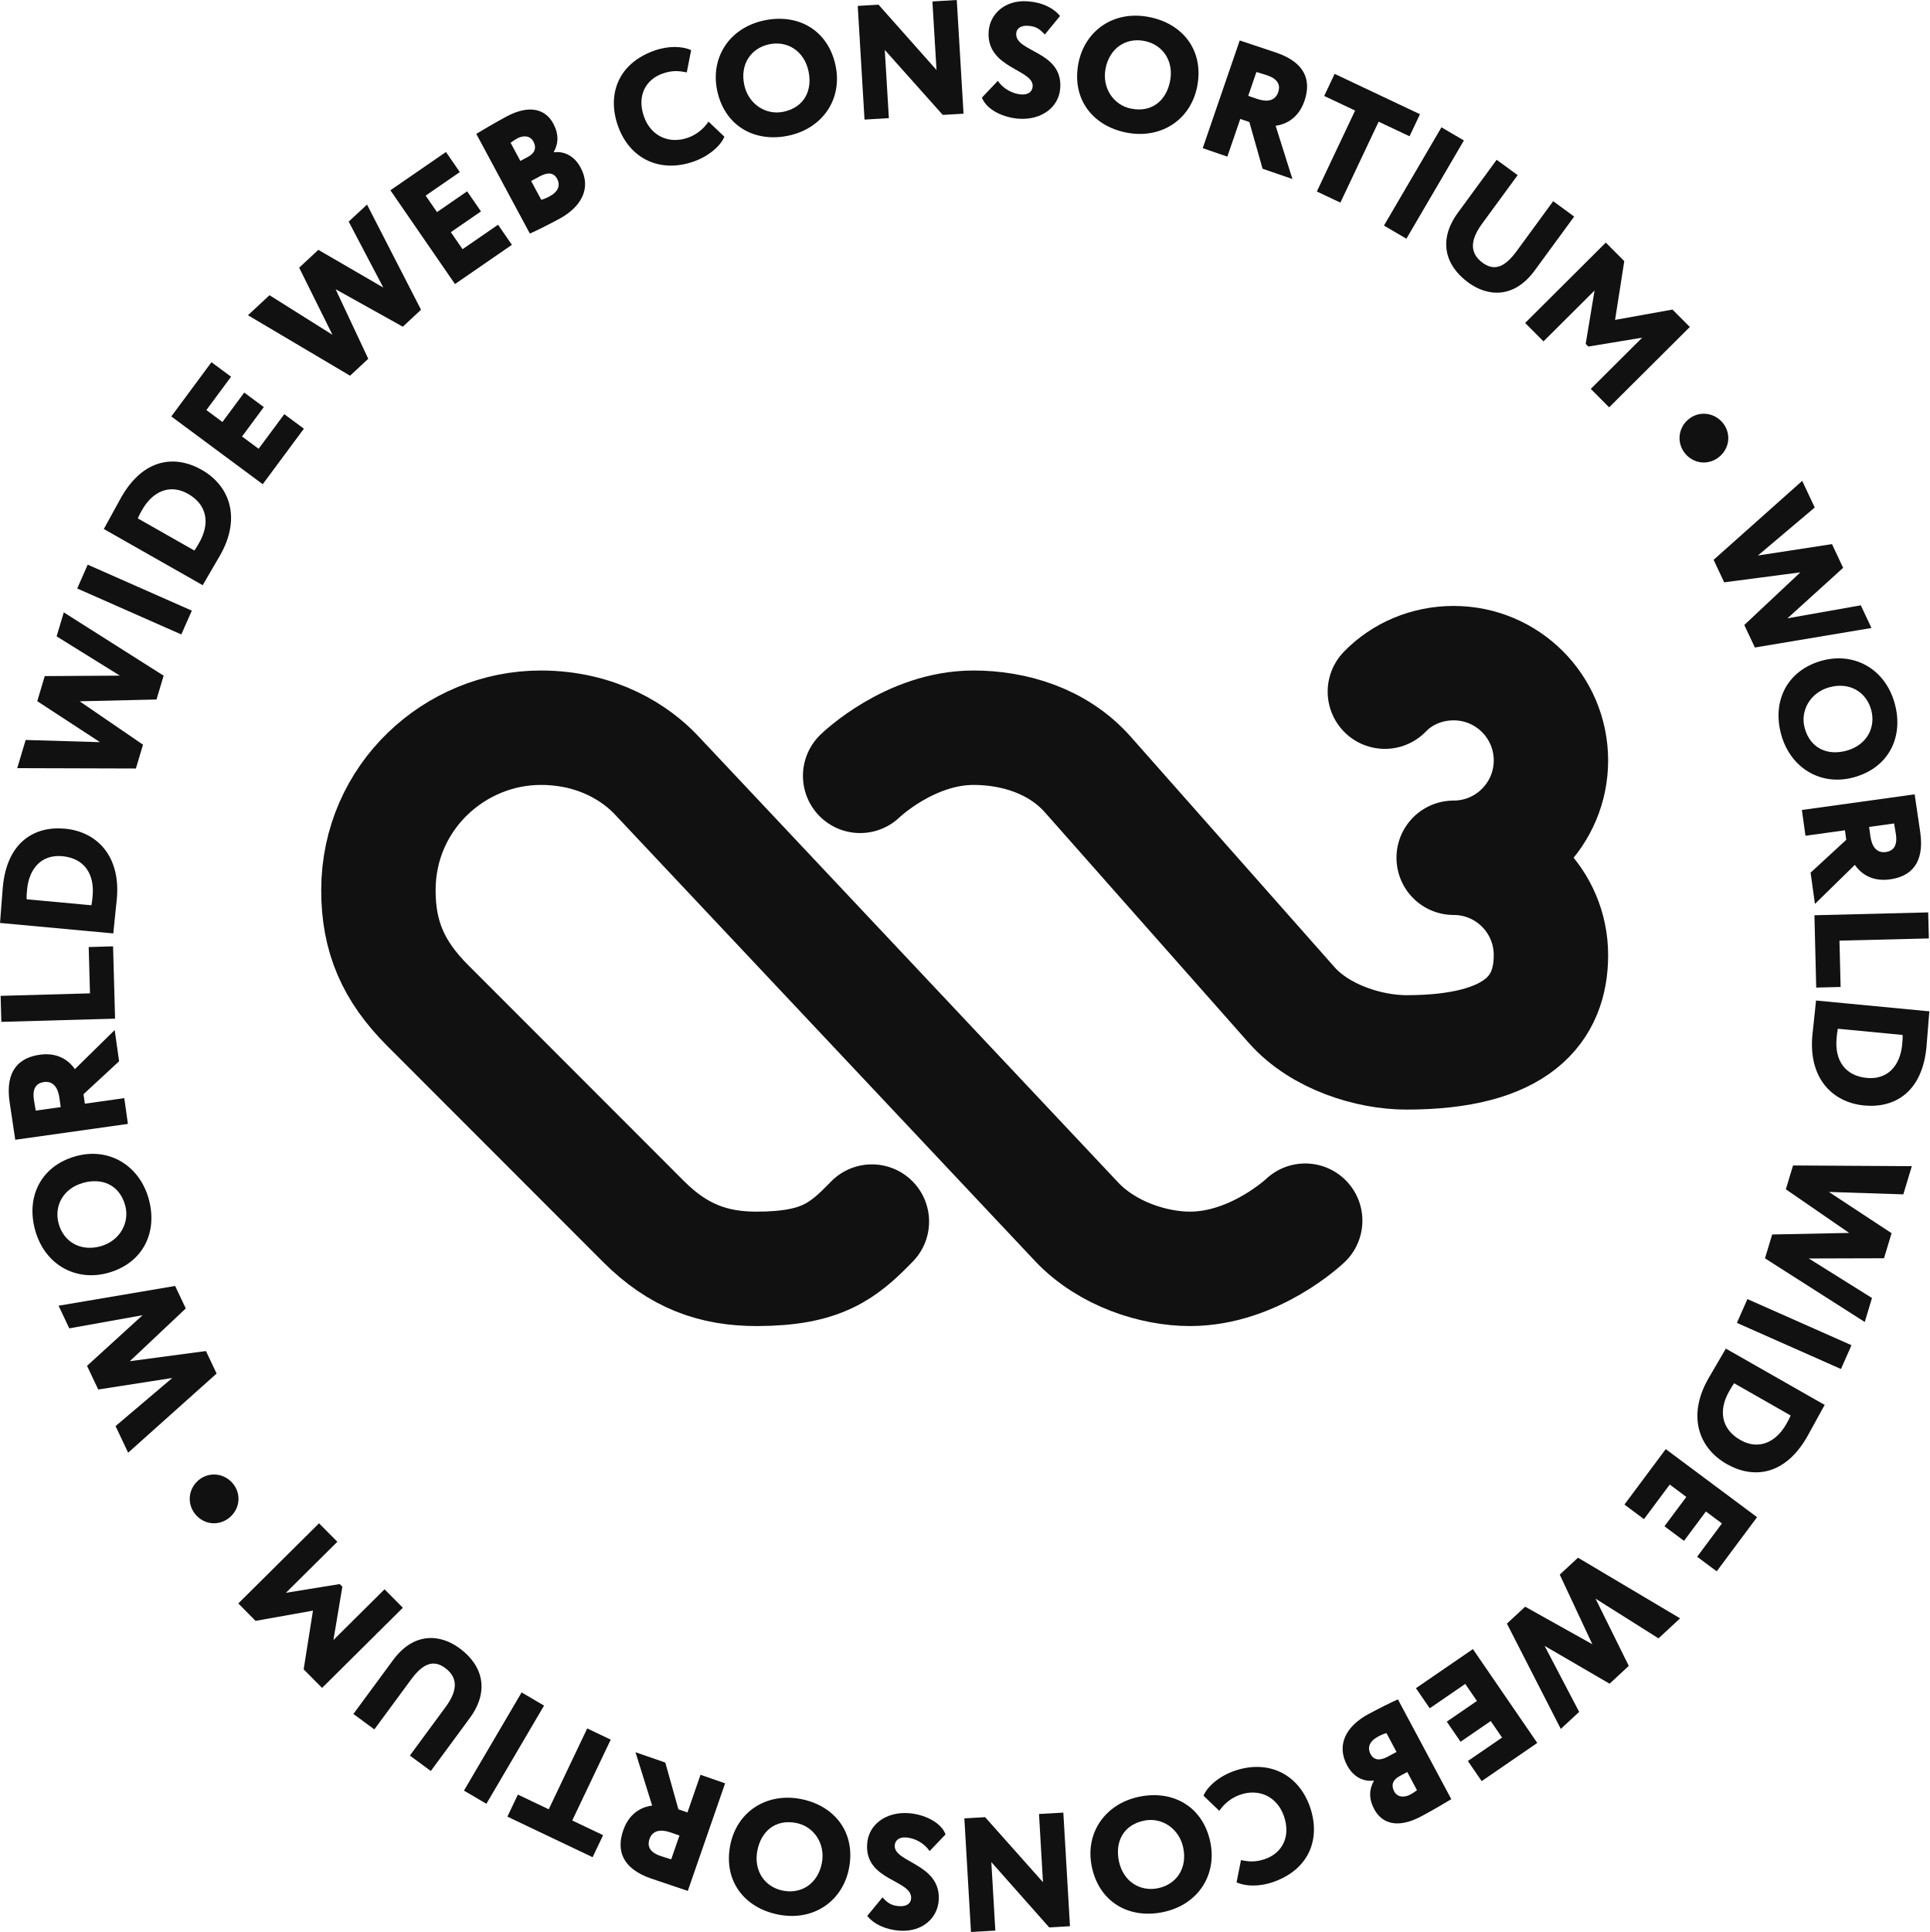
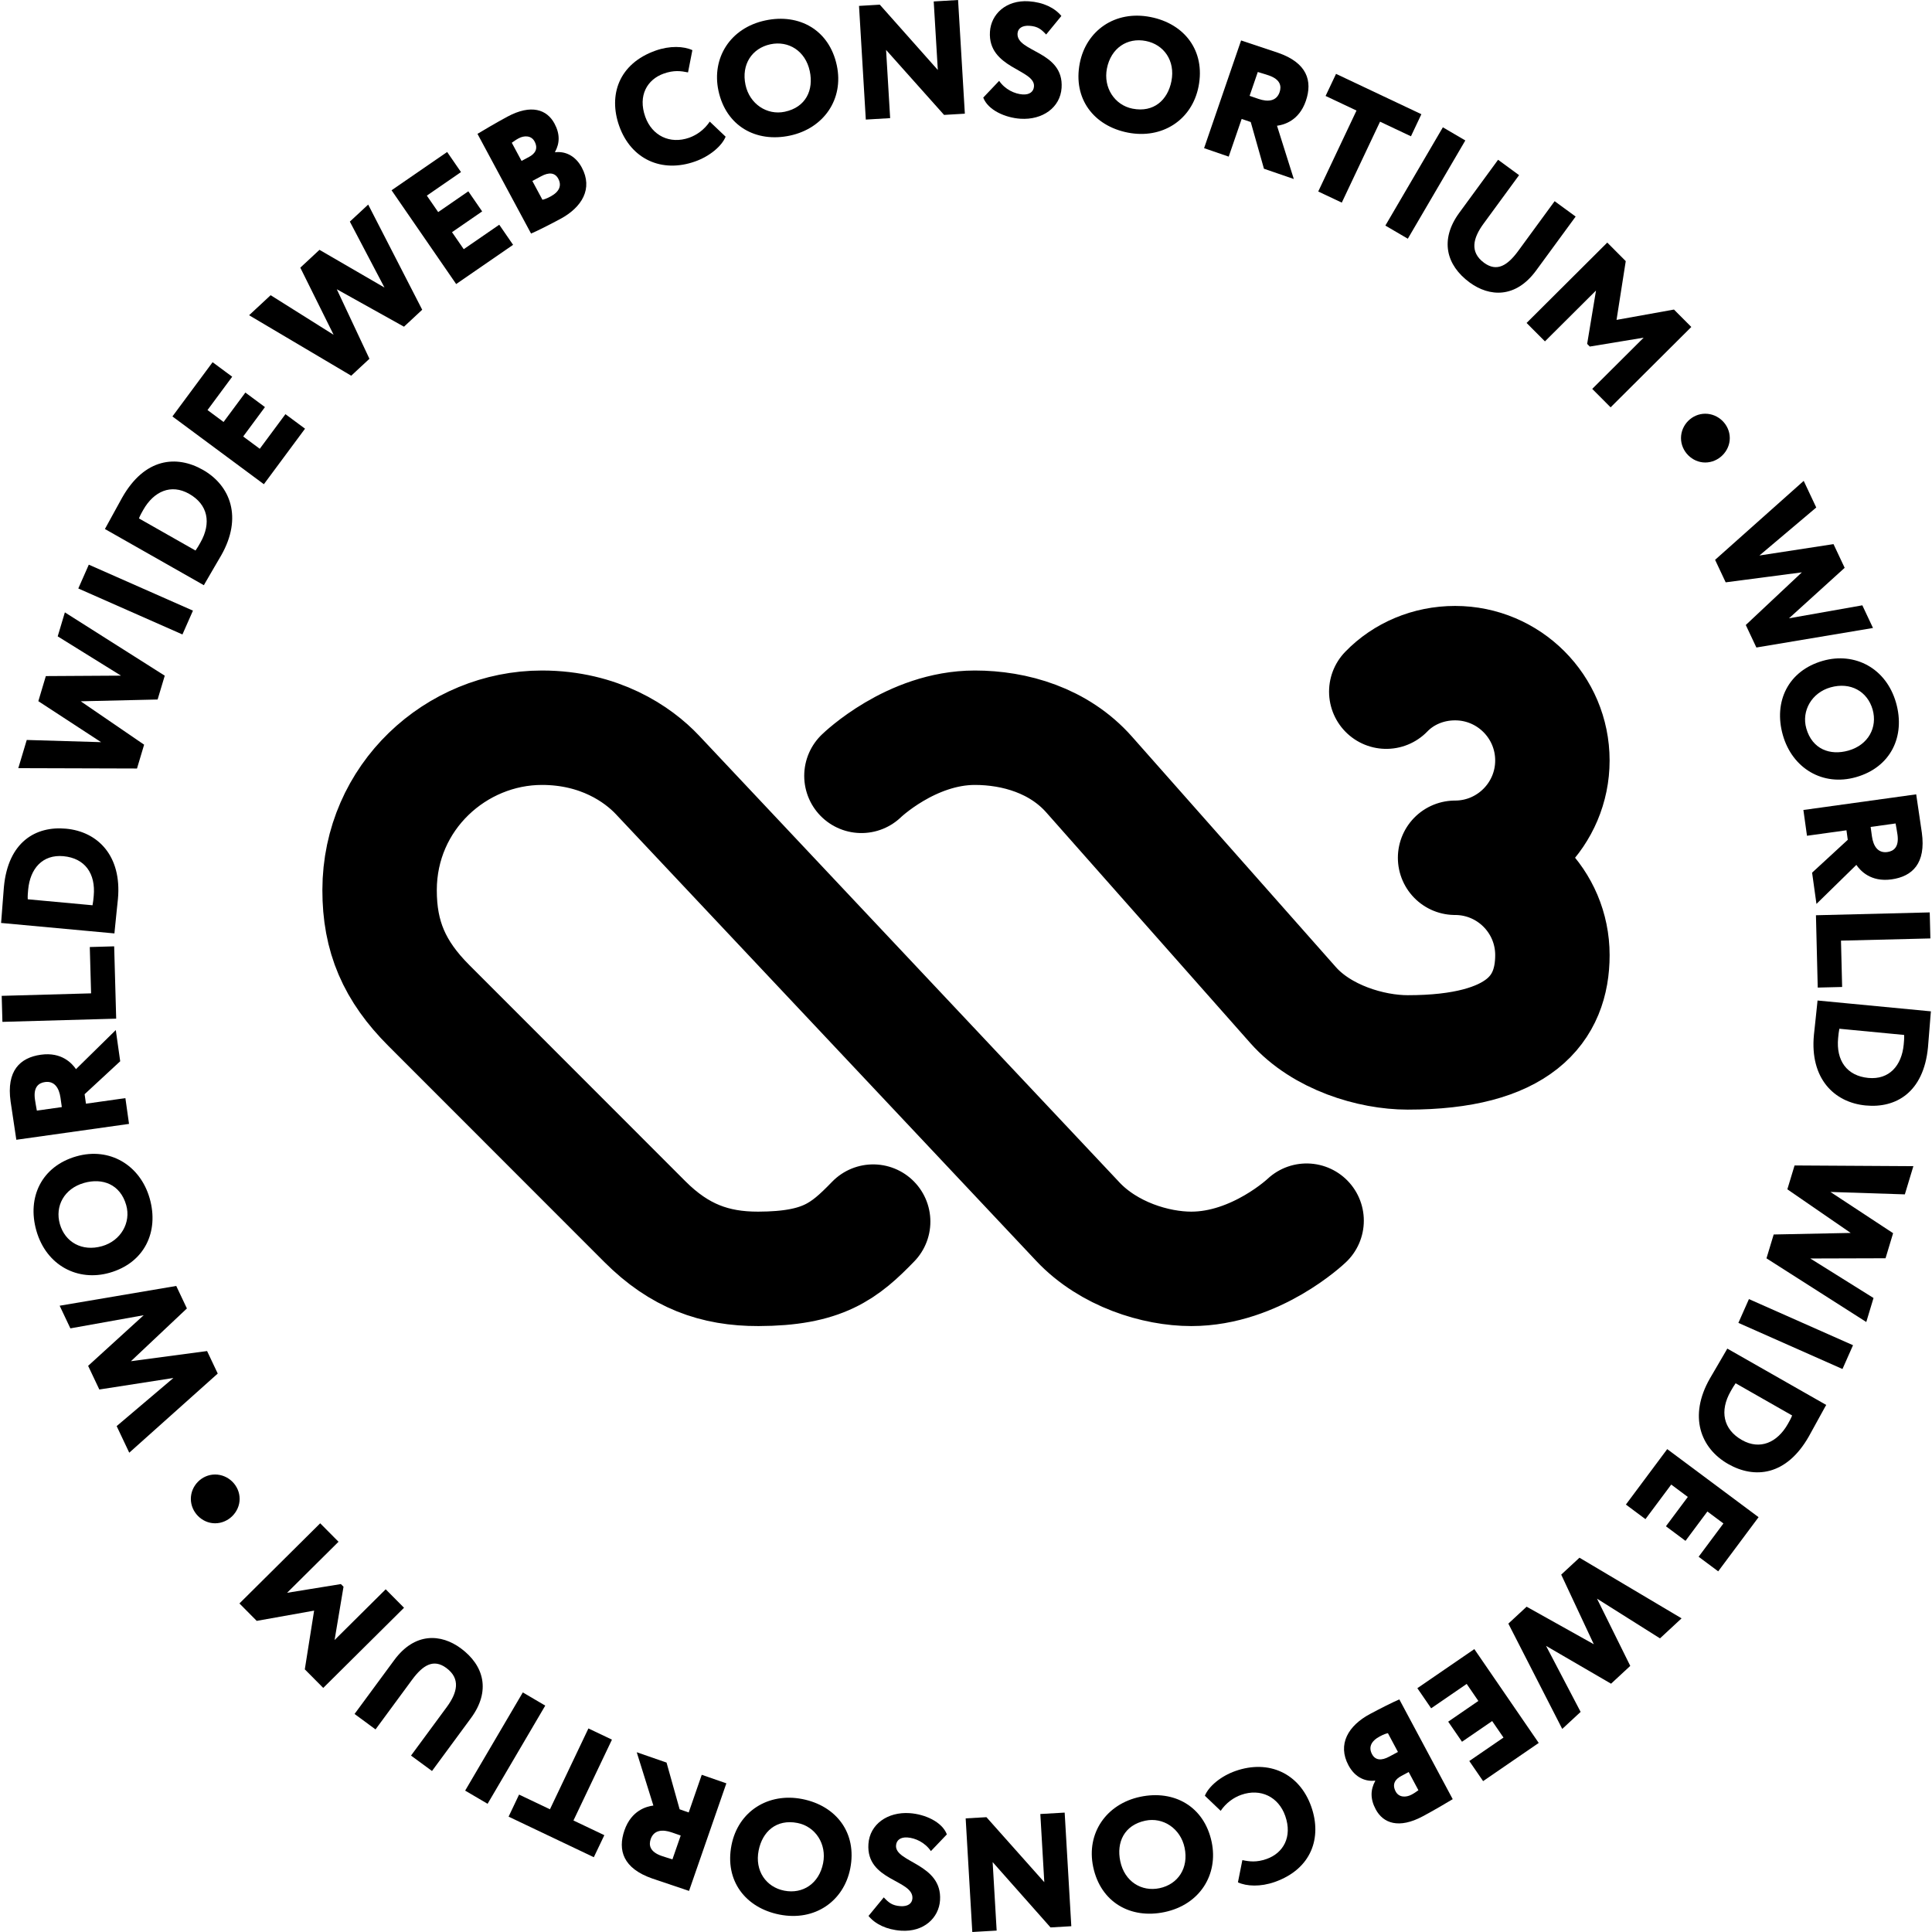
- <svg xmlns="http://www.w3.org/2000/svg" width="59.933" height="60" version="1.1" viewBox="0 0 44.95 45" id="svg98" xml:space="preserve">
+ <svg xmlns="http://www.w3.org/2000/svg" width="120" height="120" version="1.1" viewBox="0 0 120 120" id="svg98" xml:space="preserve">
  <defs id="defs102" />
-   <g aria-label="WORLD WIDE WEB CONSORTIUM" transform="matrix(0.2006539,0,0,0.2006539,-12.65709,-13.28465)" id="g96">
-     <path id="polygon4" style="fill:#111111;fill-opacity:1" d="M 76.496,231.749 77.958,234.836 88.229,225.649 86.993,223.037 78.152,224.216 84.65,218.091 83.414,215.48 69.879,217.775 71.124,220.403 79.634,218.877 73.184,224.754 74.484,227.5 83.083,226.163 Z" />
-     <path d="M 75.677,213.949 C 79.73,212.795 81.431,209.187 80.33,205.318 79.226,201.449 75.678,199.335 71.827,200.434 67.776,201.588 66.074,205.195 67.176,209.063 68.33,213.116 71.99,215.001 75.677,213.949 Z M 69.901,208.289 C 69.317,206.234 70.383,204.184 72.707,203.521 74.851,202.91 76.916,203.678 77.604,206.094 78.183,208.128 76.979,210.24 74.799,210.861 72.473,211.525 70.501,210.396 69.901,208.289 Z" style="fill:#111111;fill-opacity:1" id="path6" />
-     <path d="M 77.51,193.678 72.932,194.324 72.776,193.222 76.908,189.398 76.395,185.774 71.775,190.313 C 71.32,189.653 70.119,188.296 67.691,188.64 65.278,188.98 63.683,190.5 64.185,194.069 64.237,194.444 64.747,197.783 64.85,198.512 L 77.931,196.669 77.51,193.678 Z M 67.231,195.126 C 67.125,194.513 67.073,194.274 67.01,193.822 66.807,192.385 67.445,191.913 68.175,191.811 69.277,191.656 69.815,192.495 69.977,193.635 L 70.13,194.718 Z" style="fill:#111111;fill-opacity:1" id="path8" />
-     <path id="polygon10" style="fill:#111111;fill-opacity:1" d="M 63.235,184.825 76.441,184.453 76.207,176.058 73.377,176.138 73.528,181.515 63.152,181.805 Z" />
-     <path d="M 76.267,174.239 C 76.383,172.98 76.579,171.253 76.644,170.557 77.107,165.538 74.295,162.736 70.611,162.4 67.115,162.075 63.89,163.92 63.406,169.183 63.326,170.047 63.167,172.383 63.103,173.079 L 63.079,173.343 76.237,174.558 76.267,174.239 Z M 73.833,170.203 C 73.794,170.635 73.769,170.899 73.695,171.29 L 66.176,170.596 C 66.153,170.215 66.192,169.801 66.223,169.481 66.447,167.037 67.891,165.371 70.316,165.593 72.816,165.826 74.073,167.608 73.833,170.203 Z" style="fill:#111111;fill-opacity:1" id="path12" />
-     <path id="polygon14" style="fill:#111111;fill-opacity:1" d="M 66.059,152.102 65.079,155.374 78.857,155.415 79.684,152.65 72.325,147.613 81.251,147.405 82.079,144.64 70.485,137.291 69.652,140.075 76.998,144.635 68.275,144.687 67.405,147.6 74.69,152.357 Z" />
-     <path id="rect16" style="fill:#111111;fill-opacity:1" transform="rotate(-66.18191,78.69792,135.8039)" d="M 77.187,129.196 H 80.209 V 142.411 H 77.187 Z" />
-     <path d="M 86.776,133.86 C 87.403,132.76 88.293,131.269 88.639,130.661 91.127,126.279 89.717,122.569 86.499,120.742 83.447,119.01 79.751,119.362 77.142,123.958 76.711,124.713 75.606,126.777 75.261,127.382 L 75.131,127.613 86.619,134.138 86.776,133.86 Z M 85.65,130.114 79.084,126.384 C 79.219,126.03 79.426,125.668 79.584,125.39 80.797,123.257 82.798,122.33 84.915,123.534 87.098,124.774 87.507,126.917 86.221,129.182 86.008,129.559 85.877,129.788 85.65,130.114 Z" style="fill:#111111;fill-opacity:1" id="path18" />
-     <path id="polygon20" style="fill:#111111;fill-opacity:1" d="M 82.969,114.547 93.584,122.415 98.362,115.969 96.087,114.283 93.108,118.301 91.183,116.875 93.71,113.462 91.437,111.775 88.906,115.189 87.042,113.806 89.908,109.937 87.633,108.252 Z" />
-     <path id="polygon22" style="fill:#111111;fill-opacity:1" d="M 94.37,100.474 91.869,102.8 103.724,109.819 105.838,107.854 102.048,99.782 109.849,104.13 111.964,102.161 105.694,89.954 103.565,91.931 107.584,99.586 100.04,95.208 97.814,97.277 101.681,105.07 Z" />
-     <path id="polygon24" style="fill:#111111;fill-opacity:1" d="M 108.406,88.293 115.906,99.179 122.514,94.627 120.907,92.292 116.785,95.132 115.424,93.158 118.923,90.747 117.317,88.415 113.819,90.826 112.501,88.915 116.466,86.181 114.859,83.85 Z" />
-     <path d="M 127.995,91.622 C 130.524,90.263 131.803,88.097 130.489,85.653 129.684,84.155 128.414,83.746 127.396,83.885 L 127.378,83.852 C 127.94,82.822 127.967,81.757 127.315,80.542 126.447,78.931 124.629,78.258 121.853,79.75 120.587,80.431 119.011,81.364 118.38,81.745 L 124.6,93.318 C 125.317,93.018 126.883,92.219 127.995,91.622 Z M 127.757,86.948 C 128.177,87.731 127.903,88.456 126.871,89.01 126.372,89.279 126.13,89.345 125.92,89.394 L 124.75,87.215 125.781,86.662 C 126.645,86.197 127.363,86.217 127.757,86.948 Z M 123.497,84.888 122.363,82.777 C 122.644,82.583 122.826,82.442 123.158,82.264 123.807,81.913 124.628,81.923 125.003,82.621 125.459,83.47 125.062,84.048 124.38,84.414 Z" style="fill:#111111;fill-opacity:1" id="path26" />
-     <path d="M 143.641,84.95 C 145.329,84.353 146.735,83.175 147.185,82.073 L 145.343,80.323 C 144.729,81.243 143.851,81.873 142.962,82.191 140.721,82.982 138.637,81.96 137.854,79.754 136.984,77.299 138.081,75.428 140.004,74.748 141.179,74.331 141.999,74.443 142.82,74.611 L 143.325,72.028 C 142.32,71.563 140.713,71.494 139.058,72.08 134.771,73.599 133.563,77.251 134.83,80.826 136.207,84.704 139.782,86.32 143.641,84.95 Z" style="fill:#111111;fill-opacity:1" id="path28" />
-     <path d="M 154.645,81.949 C 158.578,81.111 160.926,77.716 160.091,73.8 159.215,69.682 155.731,67.739 151.798,68.578 147.68,69.454 145.553,72.974 146.35,76.725 147.228,80.844 150.71,82.786 154.645,81.949 Z M 152.388,71.346 C 154.476,70.902 156.45,72.105 156.953,74.469 157.417,76.649 156.511,78.655 154.055,79.177 151.986,79.618 149.962,78.273 149.492,76.057 148.988,73.693 150.245,71.803 152.388,71.346 Z" style="fill:#111111;fill-opacity:1" id="path30" />
-     <path id="polygon32" style="fill:#111111;fill-opacity:1" d="M 171.34,66.375 171.816,74.331 165.081,66.748 162.669,66.892 163.457,80.087 166.283,79.92 165.81,72.002 172.541,79.545 174.954,79.403 174.168,66.207 Z" />
-     <path d="M 181.671,77.171 C 180.748,77.109 179.626,76.602 178.936,75.592 L 177.089,77.534 C 177.636,78.988 179.64,79.875 181.411,79.99 183.955,80.155 186.035,78.702 186.184,76.404 186.463,72.108 180.928,72.278 181.07,70.093 181.109,69.491 181.622,69.145 182.452,69.201 183.431,69.262 183.844,69.631 184.391,70.214 L 186.158,68.059 C 185.387,67.12 184.066,66.467 182.372,66.356 179.734,66.186 177.998,67.85 177.868,69.885 177.592,74.142 183.108,74.255 182.98,76.232 182.94,76.855 182.461,77.221 181.671,77.171 Z" style="fill:#111111;fill-opacity:1" id="path34" />
-     <path d="M 193.876,81.6 C 197.825,82.375 201.315,80.169 202.084,76.239 202.891,72.106 200.451,68.954 196.501,68.182 192.368,67.371 189.03,69.781 188.294,73.542 187.486,77.676 189.929,80.828 193.876,81.6 Z M 191.445,74.16 C 191.91,71.787 193.807,70.541 195.957,70.963 198.052,71.372 199.398,73.252 198.934,75.625 198.507,77.81 196.886,79.304 194.421,78.82 192.345,78.414 191.011,76.383 191.445,74.16 Z" style="fill:#111111;fill-opacity:1" id="path36" />
-     <path d="M 207.087,80.012 208.14,80.372 209.674,85.794 213.139,86.985 211.19,80.804 C 211.986,80.696 213.739,80.24 214.538,77.917 215.329,75.612 214.697,73.498 211.285,72.325 210.928,72.204 207.718,71.141 207.021,70.902 L 202.725,83.406 205.583,84.388 207.087,80.012 Z M 208.959,74.564 C 209.555,74.748 209.794,74.811 210.221,74.956 211.598,75.428 211.728,76.213 211.488,76.911 211.125,77.964 210.133,78.061 209.044,77.688 L 208.008,77.332 Z" style="fill:#111111;fill-opacity:1" id="path38" />
-     <path id="polygon40" style="fill:#111111;fill-opacity:1" d="M 218.042,74.781 216.829,77.345 220.418,79.039 215.975,88.436 218.709,89.727 223.15,80.332 226.738,82.027 227.948,79.464 Z" />
-     <path id="rect42" style="fill:#111111;fill-opacity:1" transform="rotate(-59.6634,228.408,87.45101)" d="M 221.8,85.941 H 235.016 V 88.961 H 221.8 Z" />
-     <path d="M 233.557,99.001 C 235.845,100.674 238.886,100.865 241.271,97.603 L 245.855,91.345 243.416,89.56 239.191,95.333 C 237.942,97.039 236.709,97.798 235.231,96.716 233.526,95.467 233.946,93.835 235.163,92.174 L 239.29,86.538 236.852,84.754 232.348,90.907 C 230.062,94.031 230.817,96.994 233.557,99.001 Z" style="fill:#111111;fill-opacity:1" id="path44" />
-     <path id="polygon46" style="fill:#111111;fill-opacity:1" d="M 251.671,96.52 249.526,94.365 240.16,103.696 242.291,105.834 248.219,99.931 247.191,106.126 247.498,106.435 253.75,105.404 247.781,111.348 249.914,113.49 259.282,104.161 257.268,102.14 250.602,103.34 Z" />
-     <path id="polygon48" style="fill:#111111;fill-opacity:1" d="M 273.785,125.117 272.329,122.026 262.042,131.192 263.272,133.804 272.114,132.645 265.605,138.756 266.835,141.37 280.372,139.103 279.134,136.472 270.621,137.979 277.083,132.119 275.788,129.368 267.188,130.689 Z" />
-     <path d="M 274.563,142.911 C 270.513,144.061 268.807,147.662 269.906,151.529 271.003,155.398 274.544,157.512 278.393,156.42 282.444,155.271 284.149,151.668 283.052,147.801 281.905,143.752 278.249,141.867 274.563,142.911 Z M 280.329,148.573 C 280.91,150.625 279.844,152.675 277.519,153.334 275.377,153.942 273.315,153.173 272.629,150.757 272.053,148.723 273.259,146.615 275.437,145.998 277.762,145.338 279.73,146.466 280.329,148.573 Z" style="fill:#111111;fill-opacity:1" id="path50" />
-     <path d="M 272.709,163.222 277.291,162.587 277.444,163.691 273.303,167.506 273.808,171.134 278.44,166.603 C 278.893,167.263 280.093,168.622 282.524,168.285 284.937,167.949 286.537,166.43 286.041,162.858 285.99,162.485 285.485,159.142 285.386,158.413 L 272.292,160.23 272.709,163.222 Z M 282.995,161.794 C 283.1,162.408 283.153,162.65 283.215,163.097 283.413,164.538 282.774,165.007 282.045,165.111 280.941,165.264 280.407,164.423 280.247,163.281 L 280.098,162.197 282.995,161.794 Z" style="fill:#111111;fill-opacity:1" id="path52" />
-     <path id="polygon54" style="fill:#111111;fill-opacity:1" d="M 286.957,172.119 273.749,172.449 273.957,180.845 276.79,180.775 276.656,175.396 287.034,175.14 Z" />
-     <path d="M 273.934,182.346 273.903,182.665 C 273.783,183.926 273.58,185.651 273.513,186.349 273.035,191.368 275.838,194.18 279.525,194.53 283.022,194.865 286.252,193.029 286.756,187.765 286.837,186.9 287.004,184.563 287.07,183.868 L 287.096,183.604 273.934,182.346 Z M 283.937,187.458 C 283.704,189.903 282.255,191.566 279.83,191.333 277.329,191.094 276.076,189.306 276.324,186.713 276.366,186.279 276.39,186.015 276.467,185.623 L 283.986,186.343 C 284.007,186.723 283.968,187.137 283.937,187.458 Z" style="fill:#111111;fill-opacity:1" id="path56" />
-     <path id="polygon58" style="fill:#111111;fill-opacity:1" d="M 284.069,204.849 285.058,201.576 271.267,201.494 270.43,204.261 277.782,209.325 268.844,209.506 268.007,212.274 279.593,219.665 280.433,216.879 273.094,212.292 281.828,212.266 282.706,209.355 275.429,204.568 Z" />
-     <path id="rect60" style="fill:#111111;fill-opacity:1" transform="rotate(-66.09787,271.4003,221.0634)" d="M 269.89,214.455 H 272.911 V 227.671 H 269.89 Z" />
-     <path d="M 263.302,223.03 C 262.675,224.129 261.783,225.618 261.436,226.227 258.94,230.605 260.346,234.317 263.56,236.149 266.61,237.888 270.309,237.541 272.924,232.948 273.353,232.191 274.464,230.131 274.809,229.523 L 274.943,229.293 263.46,222.751 Z M 264.425,226.776 270.985,230.515 C 270.847,230.872 270.64,231.233 270.482,231.513 269.267,233.644 267.264,234.567 265.148,233.361 262.967,232.118 262.56,229.973 263.85,227.71 264.065,227.333 264.195,227.102 264.425,226.776 Z" style="fill:#111111;fill-opacity:1" id="path62" />
-     <path id="polygon64" style="fill:#111111;fill-opacity:1" d="M 267.089,242.321 256.486,234.42 251.688,240.856 253.958,242.548 256.951,238.535 258.876,239.971 256.335,243.376 258.607,245.07 261.148,241.661 263.01,243.051 260.131,246.915 262.403,248.607 Z" />
-     <path id="polygon66" style="fill:#111111;fill-opacity:1" d="M 255.646,256.388 258.152,254.064 246.299,247.026 244.18,248.989 247.962,257.07 240.163,252.712 238.044,254.677 244.299,266.901 246.433,264.924 242.421,257.261 249.966,261.651 252.195,259.584 248.335,251.78 Z" />
-     <path id="polygon68" style="fill:#111111;fill-opacity:1" d="M 241.569,268.528 234.095,257.634 227.481,262.172 229.083,264.506 233.207,261.677 234.562,263.654 231.061,266.058 232.663,268.39 236.164,265.988 237.48,267.903 233.51,270.626 235.113,272.959 Z" />
-     <path d="M 221.991,265.164 C 219.462,266.516 218.178,268.68 219.486,271.126 220.286,272.622 221.557,273.037 222.576,272.898 L 222.593,272.931 C 222.031,273.96 221.999,275.026 222.65,276.239 223.513,277.853 225.332,278.53 228.111,277.043 229.376,276.368 230.954,275.437 231.586,275.055 L 225.389,263.473 C 224.671,263.774 223.105,264.567 221.991,265.164 Z M 222.22,269.835 C 221.803,269.052 222.078,268.328 223.11,267.776 223.608,267.507 223.851,267.443 224.063,267.394 L 225.228,269.574 224.197,270.126 C 223.331,270.588 222.612,270.567 222.22,269.835 Z M 226.474,271.903 227.604,274.018 C 227.323,274.212 227.141,274.353 226.809,274.528 226.16,274.875 225.339,274.866 224.966,274.167 224.513,273.318 224.908,272.74 225.594,272.376 Z" style="fill:#111111;fill-opacity:1" id="path70" />
-     <path d="M 206.364,271.785 C 204.674,272.379 203.266,273.556 202.815,274.656 L 204.651,276.409 C 205.269,275.493 206.148,274.863 207.04,274.55 209.282,273.759 211.365,274.786 212.143,276.994 213.007,279.45 211.903,281.321 209.98,281.998 208.807,282.41 207.987,282.3 207.168,282.128 L 206.654,284.709 C 207.659,285.176 209.265,285.251 210.921,284.668 215.213,283.156 216.428,279.506 215.168,275.928 213.802,272.048 210.23,270.425 206.364,271.785 Z" style="fill:#111111;fill-opacity:1" id="path72" />
-     <path d="M 195.317,274.778 C 191.38,275.607 189.027,279.001 189.851,282.918 190.721,287.04 194.201,288.991 198.139,288.16 202.26,287.292 204.395,283.774 203.603,280.019 202.735,275.899 199.255,273.95 195.317,274.778 Z M 197.554,285.388 C 195.466,285.827 193.491,284.623 192.995,282.257 192.535,280.075 193.442,278.069 195.902,277.551 197.973,277.114 199.993,278.464 200.461,280.683 200.96,283.048 199.698,284.935 197.554,285.388 Z" style="fill:#111111;fill-opacity:1" id="path74" />
-     <path id="polygon76" style="fill:#111111;fill-opacity:1" d="M 183.716,276.777 184.177,284.692 177.46,277.145 175.049,277.284 175.818,290.473 178.646,290.309 178.181,282.359 184.899,289.942 187.312,289.802 186.541,276.614 Z" />
-     <path d="M 168.279,279.499 C 169.202,279.56 170.323,280.072 171.014,281.083 L 172.866,279.143 C 172.319,277.685 170.315,276.795 168.542,276.677 165.998,276.505 163.913,277.958 163.761,280.257 163.474,284.557 169.014,284.393 168.867,286.582 168.827,287.184 168.312,287.53 167.48,287.474 166.503,287.408 166.09,287.04 165.543,286.455 L 163.771,288.608 C 164.542,289.55 165.861,290.206 167.557,290.321 170.195,290.494 171.936,288.833 172.073,286.797 172.357,282.536 166.834,282.413 166.966,280.433 167.008,279.811 167.485,279.447 168.279,279.499 Z" style="fill:#111111;fill-opacity:1" id="path78" />
-     <path d="M 156.08,275.04 C 152.135,274.264 148.641,276.463 147.867,280.389 147.053,284.52 149.492,287.674 153.439,288.451 157.568,289.267 160.909,286.865 161.65,283.106 162.466,278.975 160.027,275.817 156.08,275.04 Z M 158.501,282.484 C 158.035,284.855 156.134,286.098 153.985,285.674 151.892,285.261 150.55,283.382 151.017,281.011 151.448,278.824 153.069,277.334 155.532,277.819 157.608,278.228 158.939,280.261 158.501,282.484 Z" style="fill:#111111;fill-opacity:1" id="path80" />
-     <path d="M 142.899,276.597 141.846,276.231 140.327,270.807 136.866,269.607 138.798,275.795 C 138.003,275.899 136.248,276.35 135.443,278.667 134.645,280.971 135.271,283.086 138.678,284.268 139.036,284.392 142.242,285.463 142.938,285.704 L 147.27,273.216 144.413,272.225 Z M 141.011,282.04 C 140.416,281.852 140.178,281.79 139.751,281.641 138.375,281.163 138.248,280.381 138.489,279.686 138.854,278.631 139.845,278.537 140.935,278.914 L 141.971,279.273 141.011,282.04 Z" style="fill:#111111;fill-opacity:1" id="path82" />
-     <path id="polygon84" style="fill:#111111;fill-opacity:1" d="M 123.208,274.523 121.992,277.083 131.885,281.793 133.105,279.235 129.521,277.529 133.989,268.144 131.258,266.844 126.792,276.229 Z" />
-     <path id="rect86" style="fill:#111111;fill-opacity:1" transform="rotate(-59.57622,121.5978,269.1273)" d="M 114.989,267.617 H 128.207 V 270.638 H 114.989 Z" />
-     <path d="M 116.437,257.536 C 114.155,255.857 111.112,255.658 108.715,258.914 L 104.111,265.164 106.546,266.957 110.79,261.191 C 112.044,259.488 113.282,258.733 114.757,259.82 116.462,261.075 116.033,262.706 114.813,264.364 L 110.666,269.994 113.101,271.785 117.626,265.639 C 119.923,262.52 119.175,259.554 116.437,257.536 Z" style="fill:#111111;fill-opacity:1" id="path88" />
-     <path id="polygon90" style="fill:#111111;fill-opacity:1" d="M 98.336,259.985 100.476,262.14 109.854,252.835 107.726,250.692 101.793,256.581 102.83,250.393 102.525,250.086 96.276,251.1 102.25,245.174 100.122,243.031 90.748,252.335 92.754,254.358 99.417,253.169 Z" />
-     <path d="M 87.921,237.367 C 86.392,237.367 85.108,238.65 85.108,240.198 85.108,241.727 86.392,243.031 87.921,243.031 89.468,243.031 90.771,241.727 90.771,240.198 90.771,238.65 89.468,237.367 87.921,237.367 Z" style="fill:#111111;fill-opacity:1" id="path92" />
-     <path d="M 258.085,117.062 C 258.085,118.591 259.369,119.894 260.898,119.894 262.445,119.894 263.748,118.591 263.748,117.062 263.748,115.514 262.445,114.231 260.898,114.231 259.369,114.231 258.085,115.514 258.085,117.062 Z" style="fill:#111111;fill-opacity:1" id="path94" />
+   <g aria-label="WORLD WIDE WEB CONSORTIUM" transform="matrix(0.5350772,0,0,0.5350772,-33.68538,-35.42572)" id="g96">
+     <path id="polygon4" style="fill:#000000" d="M 76.496,231.749 77.958,234.836 88.229,225.649 86.993,223.037 78.152,224.216 84.65,218.091 83.414,215.48 69.879,217.775 71.124,220.403 79.634,218.877 73.184,224.754 74.484,227.5 83.083,226.163 Z" />
+     <path d="M 75.677,213.949 C 79.73,212.795 81.431,209.187 80.33,205.318 79.226,201.449 75.678,199.335 71.827,200.434 67.776,201.588 66.074,205.195 67.176,209.063 68.33,213.116 71.99,215.001 75.677,213.949 Z M 69.901,208.289 C 69.317,206.234 70.383,204.184 72.707,203.521 74.851,202.91 76.916,203.678 77.604,206.094 78.183,208.128 76.979,210.24 74.799,210.861 72.473,211.525 70.501,210.396 69.901,208.289 Z" style="fill:#000000" id="path6" />
+     <path d="M 77.51,193.678 72.932,194.324 72.776,193.222 76.908,189.398 76.395,185.774 71.775,190.313 C 71.32,189.653 70.119,188.296 67.691,188.64 65.278,188.98 63.683,190.5 64.185,194.069 64.237,194.444 64.747,197.783 64.85,198.512 L 77.931,196.669 77.51,193.678 Z M 67.231,195.126 C 67.125,194.513 67.073,194.274 67.01,193.822 66.807,192.385 67.445,191.913 68.175,191.811 69.277,191.656 69.815,192.495 69.977,193.635 L 70.13,194.718 Z" style="fill:#000000" id="path8" />
+     <path id="polygon10" style="fill:#000000" d="M 63.235,184.825 76.441,184.453 76.207,176.058 73.377,176.138 73.528,181.515 63.152,181.805 Z" />
+     <path d="M 76.267,174.239 C 76.383,172.98 76.579,171.253 76.644,170.557 77.107,165.538 74.295,162.736 70.611,162.4 67.115,162.075 63.89,163.92 63.406,169.183 63.326,170.047 63.167,172.383 63.103,173.079 L 63.079,173.343 76.237,174.558 76.267,174.239 Z M 73.833,170.203 C 73.794,170.635 73.769,170.899 73.695,171.29 L 66.176,170.596 C 66.153,170.215 66.192,169.801 66.223,169.481 66.447,167.037 67.891,165.371 70.316,165.593 72.816,165.826 74.073,167.608 73.833,170.203 Z" style="fill:#000000" id="path12" />
+     <path id="polygon14" style="fill:#000000" d="M 66.059,152.102 65.079,155.374 78.857,155.415 79.684,152.65 72.325,147.613 81.251,147.405 82.079,144.64 70.485,137.291 69.652,140.075 76.998,144.635 68.275,144.687 67.405,147.6 74.69,152.357 Z" />
+     <path id="rect16" style="fill:#000000" transform="rotate(-66.18191,78.69792,135.8039)" d="M 77.187,129.196 H 80.209 V 142.411 H 77.187 Z" />
+     <path d="M 86.776,133.86 C 87.403,132.76 88.293,131.269 88.639,130.661 91.127,126.279 89.717,122.569 86.499,120.742 83.447,119.01 79.751,119.362 77.142,123.958 76.711,124.713 75.606,126.777 75.261,127.382 L 75.131,127.613 86.619,134.138 86.776,133.86 Z M 85.65,130.114 79.084,126.384 C 79.219,126.03 79.426,125.668 79.584,125.39 80.797,123.257 82.798,122.33 84.915,123.534 87.098,124.774 87.507,126.917 86.221,129.182 86.008,129.559 85.877,129.788 85.65,130.114 Z" style="fill:#000000" id="path18" />
+     <path id="polygon20" style="fill:#000000" d="M 82.969,114.547 93.584,122.415 98.362,115.969 96.087,114.283 93.108,118.301 91.183,116.875 93.71,113.462 91.437,111.775 88.906,115.189 87.042,113.806 89.908,109.937 87.633,108.252 Z" />
+     <path id="polygon22" style="fill:#000000" d="M 94.37,100.474 91.869,102.8 103.724,109.819 105.838,107.854 102.048,99.782 109.849,104.13 111.964,102.161 105.694,89.954 103.565,91.931 107.584,99.586 100.04,95.208 97.814,97.277 101.681,105.07 Z" />
+     <path id="polygon24" style="fill:#000000" d="M 108.406,88.293 115.906,99.179 122.514,94.627 120.907,92.292 116.785,95.132 115.424,93.158 118.923,90.747 117.317,88.415 113.819,90.826 112.501,88.915 116.466,86.181 114.859,83.85 Z" />
+     <path d="M 127.995,91.622 C 130.524,90.263 131.803,88.097 130.489,85.653 129.684,84.155 128.414,83.746 127.396,83.885 L 127.378,83.852 C 127.94,82.822 127.967,81.757 127.315,80.542 126.447,78.931 124.629,78.258 121.853,79.75 120.587,80.431 119.011,81.364 118.38,81.745 L 124.6,93.318 C 125.317,93.018 126.883,92.219 127.995,91.622 Z M 127.757,86.948 C 128.177,87.731 127.903,88.456 126.871,89.01 126.372,89.279 126.13,89.345 125.92,89.394 L 124.75,87.215 125.781,86.662 C 126.645,86.197 127.363,86.217 127.757,86.948 Z M 123.497,84.888 122.363,82.777 C 122.644,82.583 122.826,82.442 123.158,82.264 123.807,81.913 124.628,81.923 125.003,82.621 125.459,83.47 125.062,84.048 124.38,84.414 Z" style="fill:#000000" id="path26" />
+     <path d="M 143.641,84.95 C 145.329,84.353 146.735,83.175 147.185,82.073 L 145.343,80.323 C 144.729,81.243 143.851,81.873 142.962,82.191 140.721,82.982 138.637,81.96 137.854,79.754 136.984,77.299 138.081,75.428 140.004,74.748 141.179,74.331 141.999,74.443 142.82,74.611 L 143.325,72.028 C 142.32,71.563 140.713,71.494 139.058,72.08 134.771,73.599 133.563,77.251 134.83,80.826 136.207,84.704 139.782,86.32 143.641,84.95 Z" style="fill:#000000" id="path28" />
+     <path d="M 154.645,81.949 C 158.578,81.111 160.926,77.716 160.091,73.8 159.215,69.682 155.731,67.739 151.798,68.578 147.68,69.454 145.553,72.974 146.35,76.725 147.228,80.844 150.71,82.786 154.645,81.949 Z M 152.388,71.346 C 154.476,70.902 156.45,72.105 156.953,74.469 157.417,76.649 156.511,78.655 154.055,79.177 151.986,79.618 149.962,78.273 149.492,76.057 148.988,73.693 150.245,71.803 152.388,71.346 Z" style="fill:#000000" id="path30" />
+     <path id="polygon32" style="fill:#000000" d="M 171.34,66.375 171.816,74.331 165.081,66.748 162.669,66.892 163.457,80.087 166.283,79.92 165.81,72.002 172.541,79.545 174.954,79.403 174.168,66.207 Z" />
+     <path d="M 181.671,77.171 C 180.748,77.109 179.626,76.602 178.936,75.592 L 177.089,77.534 C 177.636,78.988 179.64,79.875 181.411,79.99 183.955,80.155 186.035,78.702 186.184,76.404 186.463,72.108 180.928,72.278 181.07,70.093 181.109,69.491 181.622,69.145 182.452,69.201 183.431,69.262 183.844,69.631 184.391,70.214 L 186.158,68.059 C 185.387,67.12 184.066,66.467 182.372,66.356 179.734,66.186 177.998,67.85 177.868,69.885 177.592,74.142 183.108,74.255 182.98,76.232 182.94,76.855 182.461,77.221 181.671,77.171 Z" style="fill:#000000" id="path34" />
+     <path d="M 193.876,81.6 C 197.825,82.375 201.315,80.169 202.084,76.239 202.891,72.106 200.451,68.954 196.501,68.182 192.368,67.371 189.03,69.781 188.294,73.542 187.486,77.676 189.929,80.828 193.876,81.6 Z M 191.445,74.16 C 191.91,71.787 193.807,70.541 195.957,70.963 198.052,71.372 199.398,73.252 198.934,75.625 198.507,77.81 196.886,79.304 194.421,78.82 192.345,78.414 191.011,76.383 191.445,74.16 Z" style="fill:#000000" id="path36" />
+     <path d="M 207.087,80.012 208.14,80.372 209.674,85.794 213.139,86.985 211.19,80.804 C 211.986,80.696 213.739,80.24 214.538,77.917 215.329,75.612 214.697,73.498 211.285,72.325 210.928,72.204 207.718,71.141 207.021,70.902 L 202.725,83.406 205.583,84.388 207.087,80.012 Z M 208.959,74.564 C 209.555,74.748 209.794,74.811 210.221,74.956 211.598,75.428 211.728,76.213 211.488,76.911 211.125,77.964 210.133,78.061 209.044,77.688 L 208.008,77.332 Z" style="fill:#000000" id="path38" />
+     <path id="polygon40" style="fill:#000000" d="M 218.042,74.781 216.829,77.345 220.418,79.039 215.975,88.436 218.709,89.727 223.15,80.332 226.738,82.027 227.948,79.464 Z" />
+     <path id="rect42" style="fill:#000000" transform="rotate(-59.6634,228.408,87.45101)" d="M 221.8,85.941 H 235.016 V 88.961 H 221.8 Z" />
+     <path d="M 233.557,99.001 C 235.845,100.674 238.886,100.865 241.271,97.603 L 245.855,91.345 243.416,89.56 239.191,95.333 C 237.942,97.039 236.709,97.798 235.231,96.716 233.526,95.467 233.946,93.835 235.163,92.174 L 239.29,86.538 236.852,84.754 232.348,90.907 C 230.062,94.031 230.817,96.994 233.557,99.001 Z" style="fill:#000000" id="path44" />
+     <path id="polygon46" style="fill:#000000" d="M 251.671,96.52 249.526,94.365 240.16,103.696 242.291,105.834 248.219,99.931 247.191,106.126 247.498,106.435 253.75,105.404 247.781,111.348 249.914,113.49 259.282,104.161 257.268,102.14 250.602,103.34 Z" />
+     <path id="polygon48" style="fill:#000000" d="M 273.785,125.117 272.329,122.026 262.042,131.192 263.272,133.804 272.114,132.645 265.605,138.756 266.835,141.37 280.372,139.103 279.134,136.472 270.621,137.979 277.083,132.119 275.788,129.368 267.188,130.689 Z" />
+     <path d="M 274.563,142.911 C 270.513,144.061 268.807,147.662 269.906,151.529 271.003,155.398 274.544,157.512 278.393,156.42 282.444,155.271 284.149,151.668 283.052,147.801 281.905,143.752 278.249,141.867 274.563,142.911 Z M 280.329,148.573 C 280.91,150.625 279.844,152.675 277.519,153.334 275.377,153.942 273.315,153.173 272.629,150.757 272.053,148.723 273.259,146.615 275.437,145.998 277.762,145.338 279.73,146.466 280.329,148.573 Z" style="fill:#000000" id="path50" />
+     <path d="M 272.709,163.222 277.291,162.587 277.444,163.691 273.303,167.506 273.808,171.134 278.44,166.603 C 278.893,167.263 280.093,168.622 282.524,168.285 284.937,167.949 286.537,166.43 286.041,162.858 285.99,162.485 285.485,159.142 285.386,158.413 L 272.292,160.23 272.709,163.222 Z M 282.995,161.794 C 283.1,162.408 283.153,162.65 283.215,163.097 283.413,164.538 282.774,165.007 282.045,165.111 280.941,165.264 280.407,164.423 280.247,163.281 L 280.098,162.197 282.995,161.794 Z" style="fill:#000000" id="path52" />
+     <path id="polygon54" style="fill:#000000" d="M 286.957,172.119 273.749,172.449 273.957,180.845 276.79,180.775 276.656,175.396 287.034,175.14 Z" />
+     <path d="M 273.934,182.346 273.903,182.665 C 273.783,183.926 273.58,185.651 273.513,186.349 273.035,191.368 275.838,194.18 279.525,194.53 283.022,194.865 286.252,193.029 286.756,187.765 286.837,186.9 287.004,184.563 287.07,183.868 L 287.096,183.604 273.934,182.346 Z M 283.937,187.458 C 283.704,189.903 282.255,191.566 279.83,191.333 277.329,191.094 276.076,189.306 276.324,186.713 276.366,186.279 276.39,186.015 276.467,185.623 L 283.986,186.343 C 284.007,186.723 283.968,187.137 283.937,187.458 Z" style="fill:#000000" id="path56" />
+     <path id="polygon58" style="fill:#000000" d="M 284.069,204.849 285.058,201.576 271.267,201.494 270.43,204.261 277.782,209.325 268.844,209.506 268.007,212.274 279.593,219.665 280.433,216.879 273.094,212.292 281.828,212.266 282.706,209.355 275.429,204.568 Z" />
+     <path id="rect60" style="fill:#000000" transform="rotate(-66.09787,271.4003,221.0634)" d="M 269.89,214.455 H 272.911 V 227.671 H 269.89 Z" />
+     <path d="M 263.302,223.03 C 262.675,224.129 261.783,225.618 261.436,226.227 258.94,230.605 260.346,234.317 263.56,236.149 266.61,237.888 270.309,237.541 272.924,232.948 273.353,232.191 274.464,230.131 274.809,229.523 L 274.943,229.293 263.46,222.751 Z M 264.425,226.776 270.985,230.515 C 270.847,230.872 270.64,231.233 270.482,231.513 269.267,233.644 267.264,234.567 265.148,233.361 262.967,232.118 262.56,229.973 263.85,227.71 264.065,227.333 264.195,227.102 264.425,226.776 Z" style="fill:#000000" id="path62" />
+     <path id="polygon64" style="fill:#000000" d="M 267.089,242.321 256.486,234.42 251.688,240.856 253.958,242.548 256.951,238.535 258.876,239.971 256.335,243.376 258.607,245.07 261.148,241.661 263.01,243.051 260.131,246.915 262.403,248.607 Z" />
+     <path id="polygon66" style="fill:#000000" d="M 255.646,256.388 258.152,254.064 246.299,247.026 244.18,248.989 247.962,257.07 240.163,252.712 238.044,254.677 244.299,266.901 246.433,264.924 242.421,257.261 249.966,261.651 252.195,259.584 248.335,251.78 Z" />
+     <path id="polygon68" style="fill:#000000" d="M 241.569,268.528 234.095,257.634 227.481,262.172 229.083,264.506 233.207,261.677 234.562,263.654 231.061,266.058 232.663,268.39 236.164,265.988 237.48,267.903 233.51,270.626 235.113,272.959 Z" />
+     <path d="M 221.991,265.164 C 219.462,266.516 218.178,268.68 219.486,271.126 220.286,272.622 221.557,273.037 222.576,272.898 L 222.593,272.931 C 222.031,273.96 221.999,275.026 222.65,276.239 223.513,277.853 225.332,278.53 228.111,277.043 229.376,276.368 230.954,275.437 231.586,275.055 L 225.389,263.473 C 224.671,263.774 223.105,264.567 221.991,265.164 Z M 222.22,269.835 C 221.803,269.052 222.078,268.328 223.11,267.776 223.608,267.507 223.851,267.443 224.063,267.394 L 225.228,269.574 224.197,270.126 C 223.331,270.588 222.612,270.567 222.22,269.835 Z M 226.474,271.903 227.604,274.018 C 227.323,274.212 227.141,274.353 226.809,274.528 226.16,274.875 225.339,274.866 224.966,274.167 224.513,273.318 224.908,272.74 225.594,272.376 Z" style="fill:#000000" id="path70" />
+     <path d="M 206.364,271.785 C 204.674,272.379 203.266,273.556 202.815,274.656 L 204.651,276.409 C 205.269,275.493 206.148,274.863 207.04,274.55 209.282,273.759 211.365,274.786 212.143,276.994 213.007,279.45 211.903,281.321 209.98,281.998 208.807,282.41 207.987,282.3 207.168,282.128 L 206.654,284.709 C 207.659,285.176 209.265,285.251 210.921,284.668 215.213,283.156 216.428,279.506 215.168,275.928 213.802,272.048 210.23,270.425 206.364,271.785 Z" style="fill:#000000" id="path72" />
+     <path d="M 195.317,274.778 C 191.38,275.607 189.027,279.001 189.851,282.918 190.721,287.04 194.201,288.991 198.139,288.16 202.26,287.292 204.395,283.774 203.603,280.019 202.735,275.899 199.255,273.95 195.317,274.778 Z M 197.554,285.388 C 195.466,285.827 193.491,284.623 192.995,282.257 192.535,280.075 193.442,278.069 195.902,277.551 197.973,277.114 199.993,278.464 200.461,280.683 200.96,283.048 199.698,284.935 197.554,285.388 Z" style="fill:#000000" id="path74" />
+     <path id="polygon76" style="fill:#000000" d="M 183.716,276.777 184.177,284.692 177.46,277.145 175.049,277.284 175.818,290.473 178.646,290.309 178.181,282.359 184.899,289.942 187.312,289.802 186.541,276.614 Z" />
+     <path d="M 168.279,279.499 C 169.202,279.56 170.323,280.072 171.014,281.083 L 172.866,279.143 C 172.319,277.685 170.315,276.795 168.542,276.677 165.998,276.505 163.913,277.958 163.761,280.257 163.474,284.557 169.014,284.393 168.867,286.582 168.827,287.184 168.312,287.53 167.48,287.474 166.503,287.408 166.09,287.04 165.543,286.455 L 163.771,288.608 C 164.542,289.55 165.861,290.206 167.557,290.321 170.195,290.494 171.936,288.833 172.073,286.797 172.357,282.536 166.834,282.413 166.966,280.433 167.008,279.811 167.485,279.447 168.279,279.499 Z" style="fill:#000000" id="path78" />
+     <path d="M 156.08,275.04 C 152.135,274.264 148.641,276.463 147.867,280.389 147.053,284.52 149.492,287.674 153.439,288.451 157.568,289.267 160.909,286.865 161.65,283.106 162.466,278.975 160.027,275.817 156.08,275.04 Z M 158.501,282.484 C 158.035,284.855 156.134,286.098 153.985,285.674 151.892,285.261 150.55,283.382 151.017,281.011 151.448,278.824 153.069,277.334 155.532,277.819 157.608,278.228 158.939,280.261 158.501,282.484 Z" style="fill:#000000" id="path80" />
+     <path d="M 142.899,276.597 141.846,276.231 140.327,270.807 136.866,269.607 138.798,275.795 C 138.003,275.899 136.248,276.35 135.443,278.667 134.645,280.971 135.271,283.086 138.678,284.268 139.036,284.392 142.242,285.463 142.938,285.704 L 147.27,273.216 144.413,272.225 Z M 141.011,282.04 C 140.416,281.852 140.178,281.79 139.751,281.641 138.375,281.163 138.248,280.381 138.489,279.686 138.854,278.631 139.845,278.537 140.935,278.914 L 141.971,279.273 141.011,282.04 Z" style="fill:#000000" id="path82" />
+     <path id="polygon84" style="fill:#000000" d="M 123.208,274.523 121.992,277.083 131.885,281.793 133.105,279.235 129.521,277.529 133.989,268.144 131.258,266.844 126.792,276.229 Z" />
+     <path id="rect86" style="fill:#000000" transform="rotate(-59.57622,121.5978,269.1273)" d="M 114.989,267.617 H 128.207 V 270.638 H 114.989 Z" />
+     <path d="M 116.437,257.536 C 114.155,255.857 111.112,255.658 108.715,258.914 L 104.111,265.164 106.546,266.957 110.79,261.191 C 112.044,259.488 113.282,258.733 114.757,259.82 116.462,261.075 116.033,262.706 114.813,264.364 L 110.666,269.994 113.101,271.785 117.626,265.639 C 119.923,262.52 119.175,259.554 116.437,257.536 Z" style="fill:#000000" id="path88" />
+     <path id="polygon90" style="fill:#000000" d="M 98.336,259.985 100.476,262.14 109.854,252.835 107.726,250.692 101.793,256.581 102.83,250.393 102.525,250.086 96.276,251.1 102.25,245.174 100.122,243.031 90.748,252.335 92.754,254.358 99.417,253.169 Z" />
+     <path d="M 87.921,237.367 C 86.392,237.367 85.108,238.65 85.108,240.198 85.108,241.727 86.392,243.031 87.921,243.031 89.468,243.031 90.771,241.727 90.771,240.198 90.771,238.65 89.468,237.367 87.921,237.367 Z" style="fill:#000000" id="path92" />
+     <path d="M 258.085,117.062 C 258.085,118.591 259.369,119.894 260.898,119.894 262.445,119.894 263.748,118.591 263.748,117.062 263.748,115.514 262.445,114.231 260.898,114.231 259.369,114.231 258.085,115.514 258.085,117.062 Z" style="fill:#000000" id="path94" />
  </g>
-   <path style="opacity:1;fill:none;stroke:#111111;stroke-width:2.665;stroke-linecap:round;stroke-dasharray:none;stroke-opacity:1" d="M 25.069,28.443 25.078,28.453 C 25.799,29.219 26.896,29.554 27.722,29.554 29.232,29.554 30.408,28.432 30.408,28.432 M 20.039,18.071 C 20.039,18.071 21.192,16.95 22.681,16.95 23.609,16.95 24.64,17.246 25.344,18.041 L 30.093,23.41 C 30.761,24.164 31.907,24.512 32.764,24.512 35.367,24.512 36.133,23.498 36.133,22.246 36.133,20.994 35.119,19.979 33.867,19.979 M 25.069,28.443 15.288,18.049 C 14.833,17.565 13.937,16.95 12.598,16.95 10.602,16.95 8.819,18.56 8.816,20.731 8.815,21.813 9.16,22.616 9.963,23.419 L 14.996,28.455 C 15.799,29.258 16.62,29.557 17.639,29.554 19.138,29.55 19.642,29.146 20.313,28.453 M 32.264,16.11 C 32.667,15.693 33.241,15.446 33.867,15.446 35.119,15.446 36.133,16.461 36.133,17.713 36.133,18.963 35.117,19.979 33.867,19.979" id="path2-7" />
+   <path style="opacity:1;fill:none;stroke:#000000;stroke-width:7.107;stroke-linecap:round;stroke-dasharray:none;stroke-opacity:1" d="M 66.918,75.848 66.942,75.875 C 68.865,77.918 71.789,78.811 73.993,78.811 78.02,78.811 81.156,75.818 81.156,75.818 M 53.505,48.189 C 53.505,48.189 56.578,45.2 60.549,45.2 63.025,45.2 65.773,45.988 67.65,48.11 L 80.316,62.427 C 82.095,64.439 85.152,65.367 87.437,65.367 94.379,65.367 96.423,62.66 96.423,59.322 96.423,55.984 93.717,53.278 90.378,53.278 M 66.918,75.848 40.836,48.13 C 39.622,46.84 37.233,45.2 33.66,45.2 28.338,45.2 23.583,49.494 23.577,55.283 23.574,58.169 24.493,60.308 26.635,62.451 L 40.056,75.88 C 42.197,78.022 44.387,78.818 47.105,78.811 51.101,78.799 52.446,77.722 54.234,75.876 M 86.104,42.96 C 87.18,41.848 88.709,41.189 90.378,41.189 93.716,41.189 96.422,43.896 96.422,47.234 96.422,50.568 93.713,53.278 90.378,53.278" id="path2-7" />
</svg>
